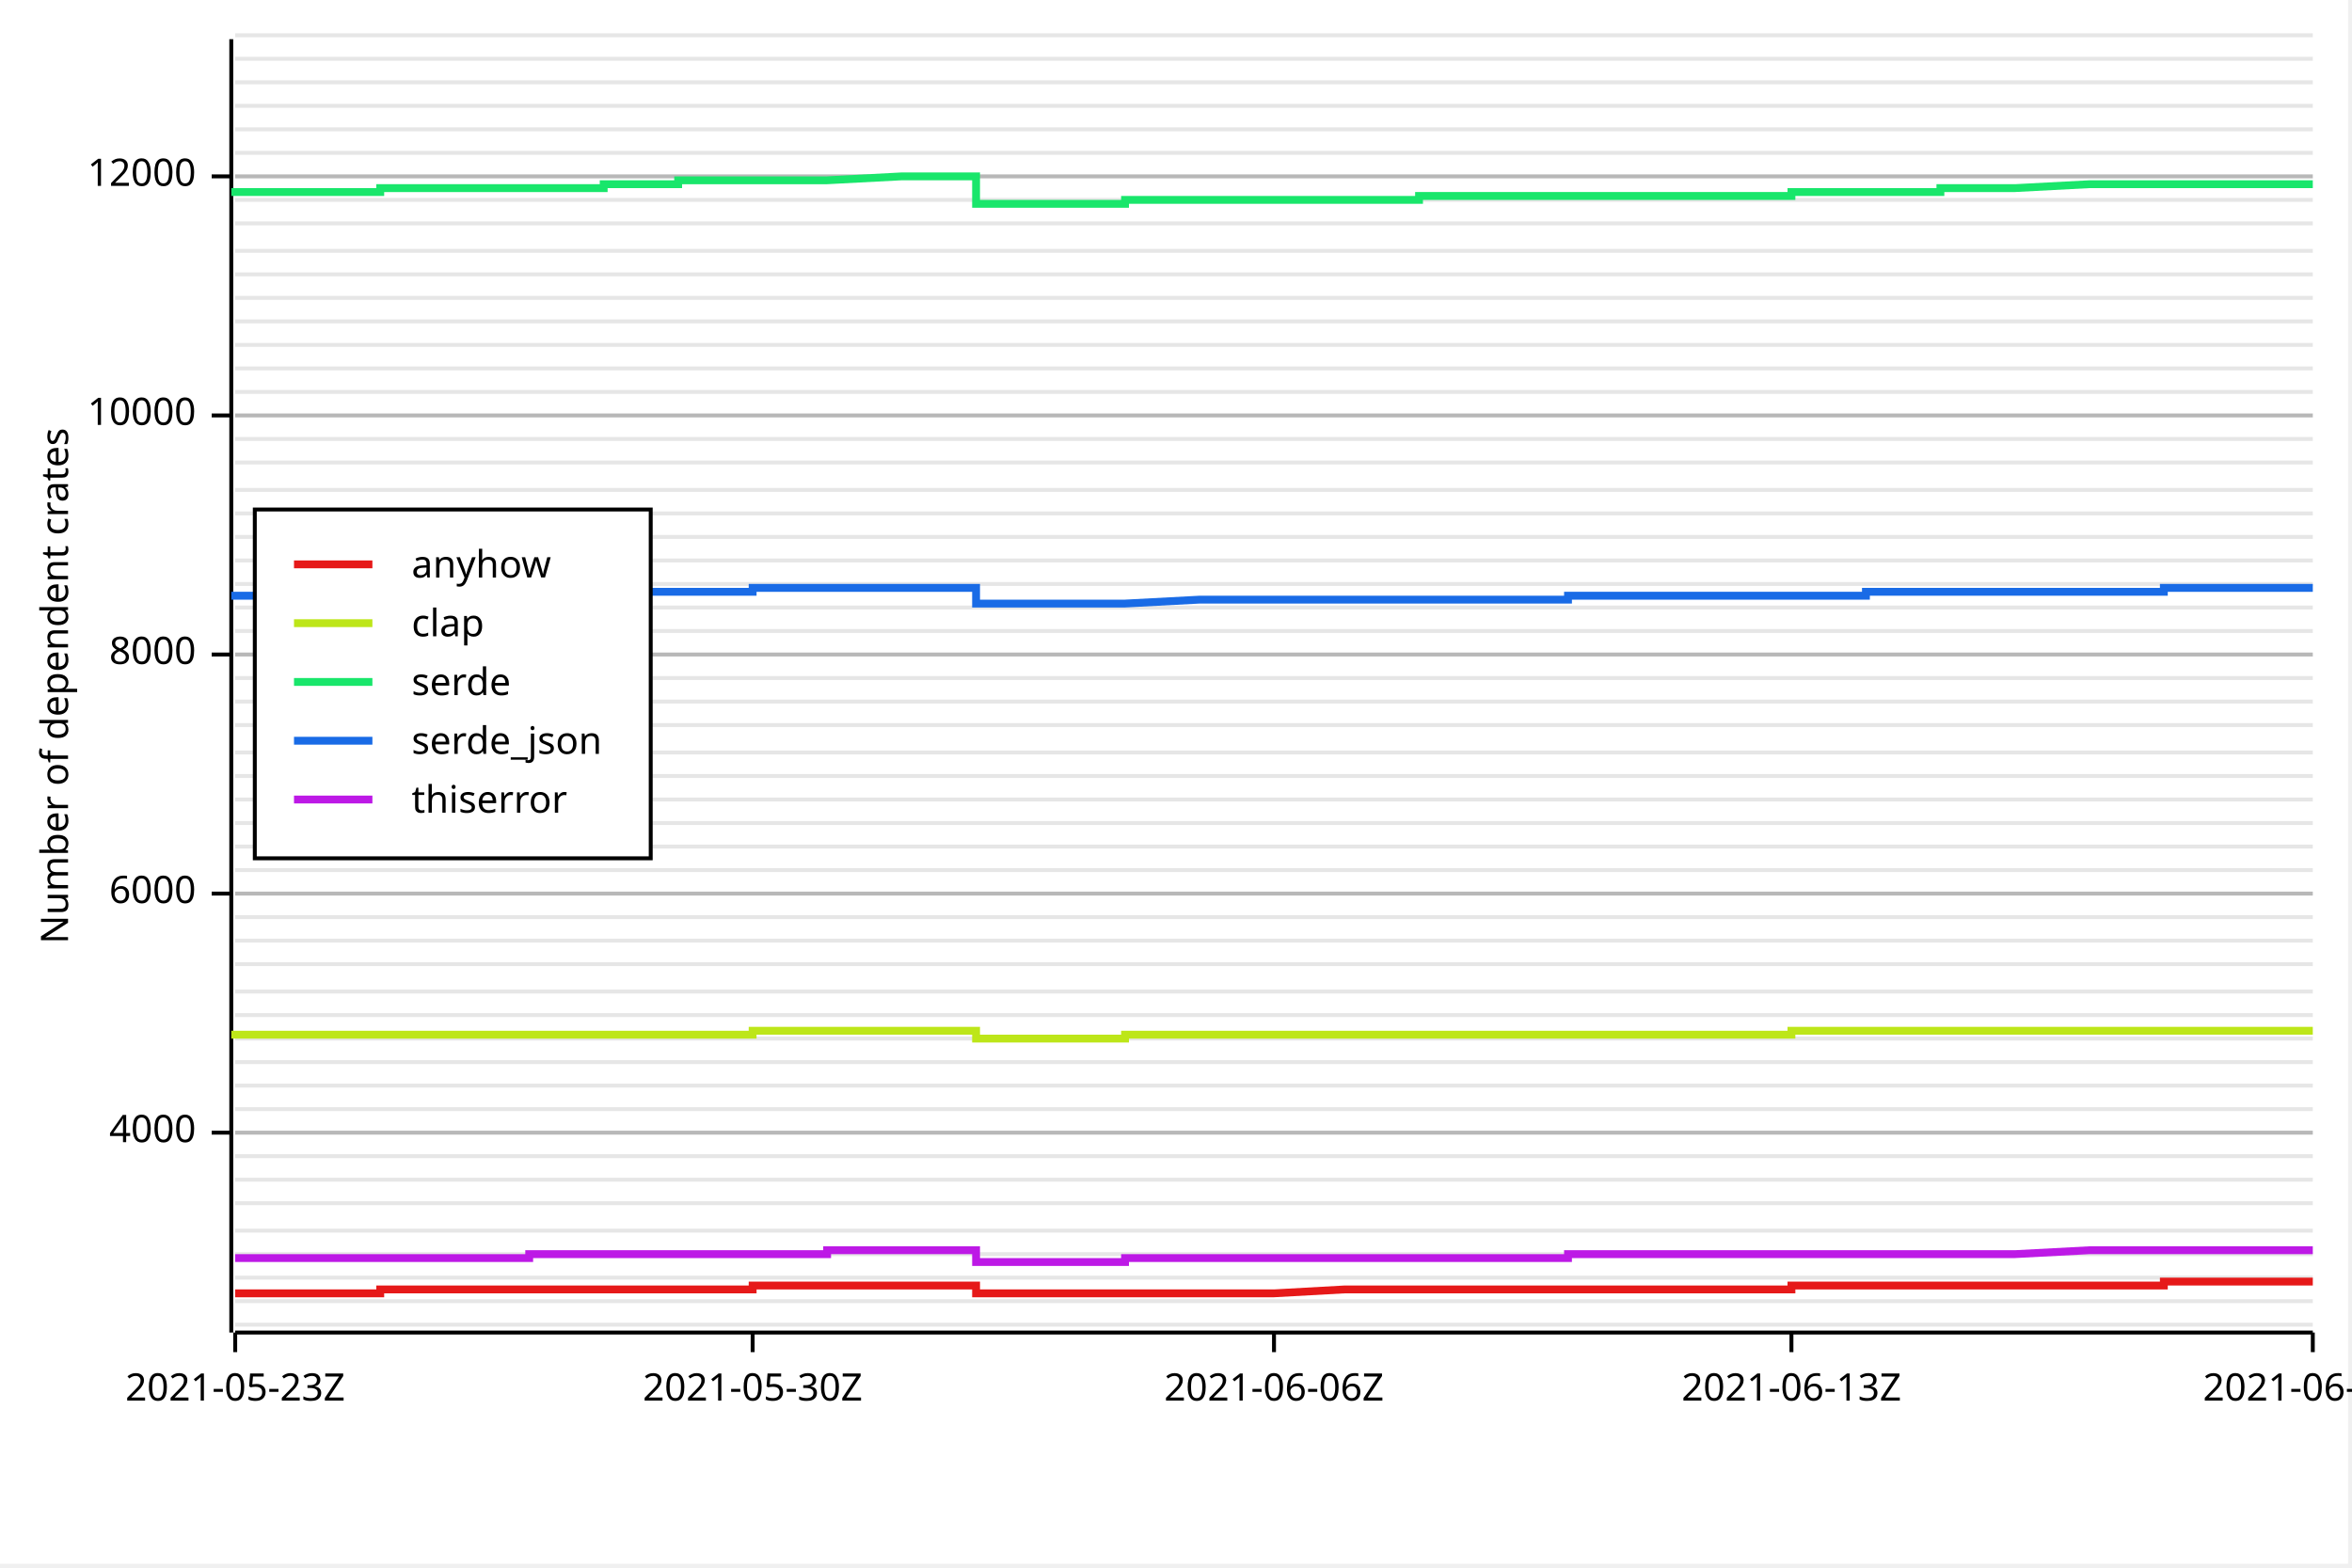
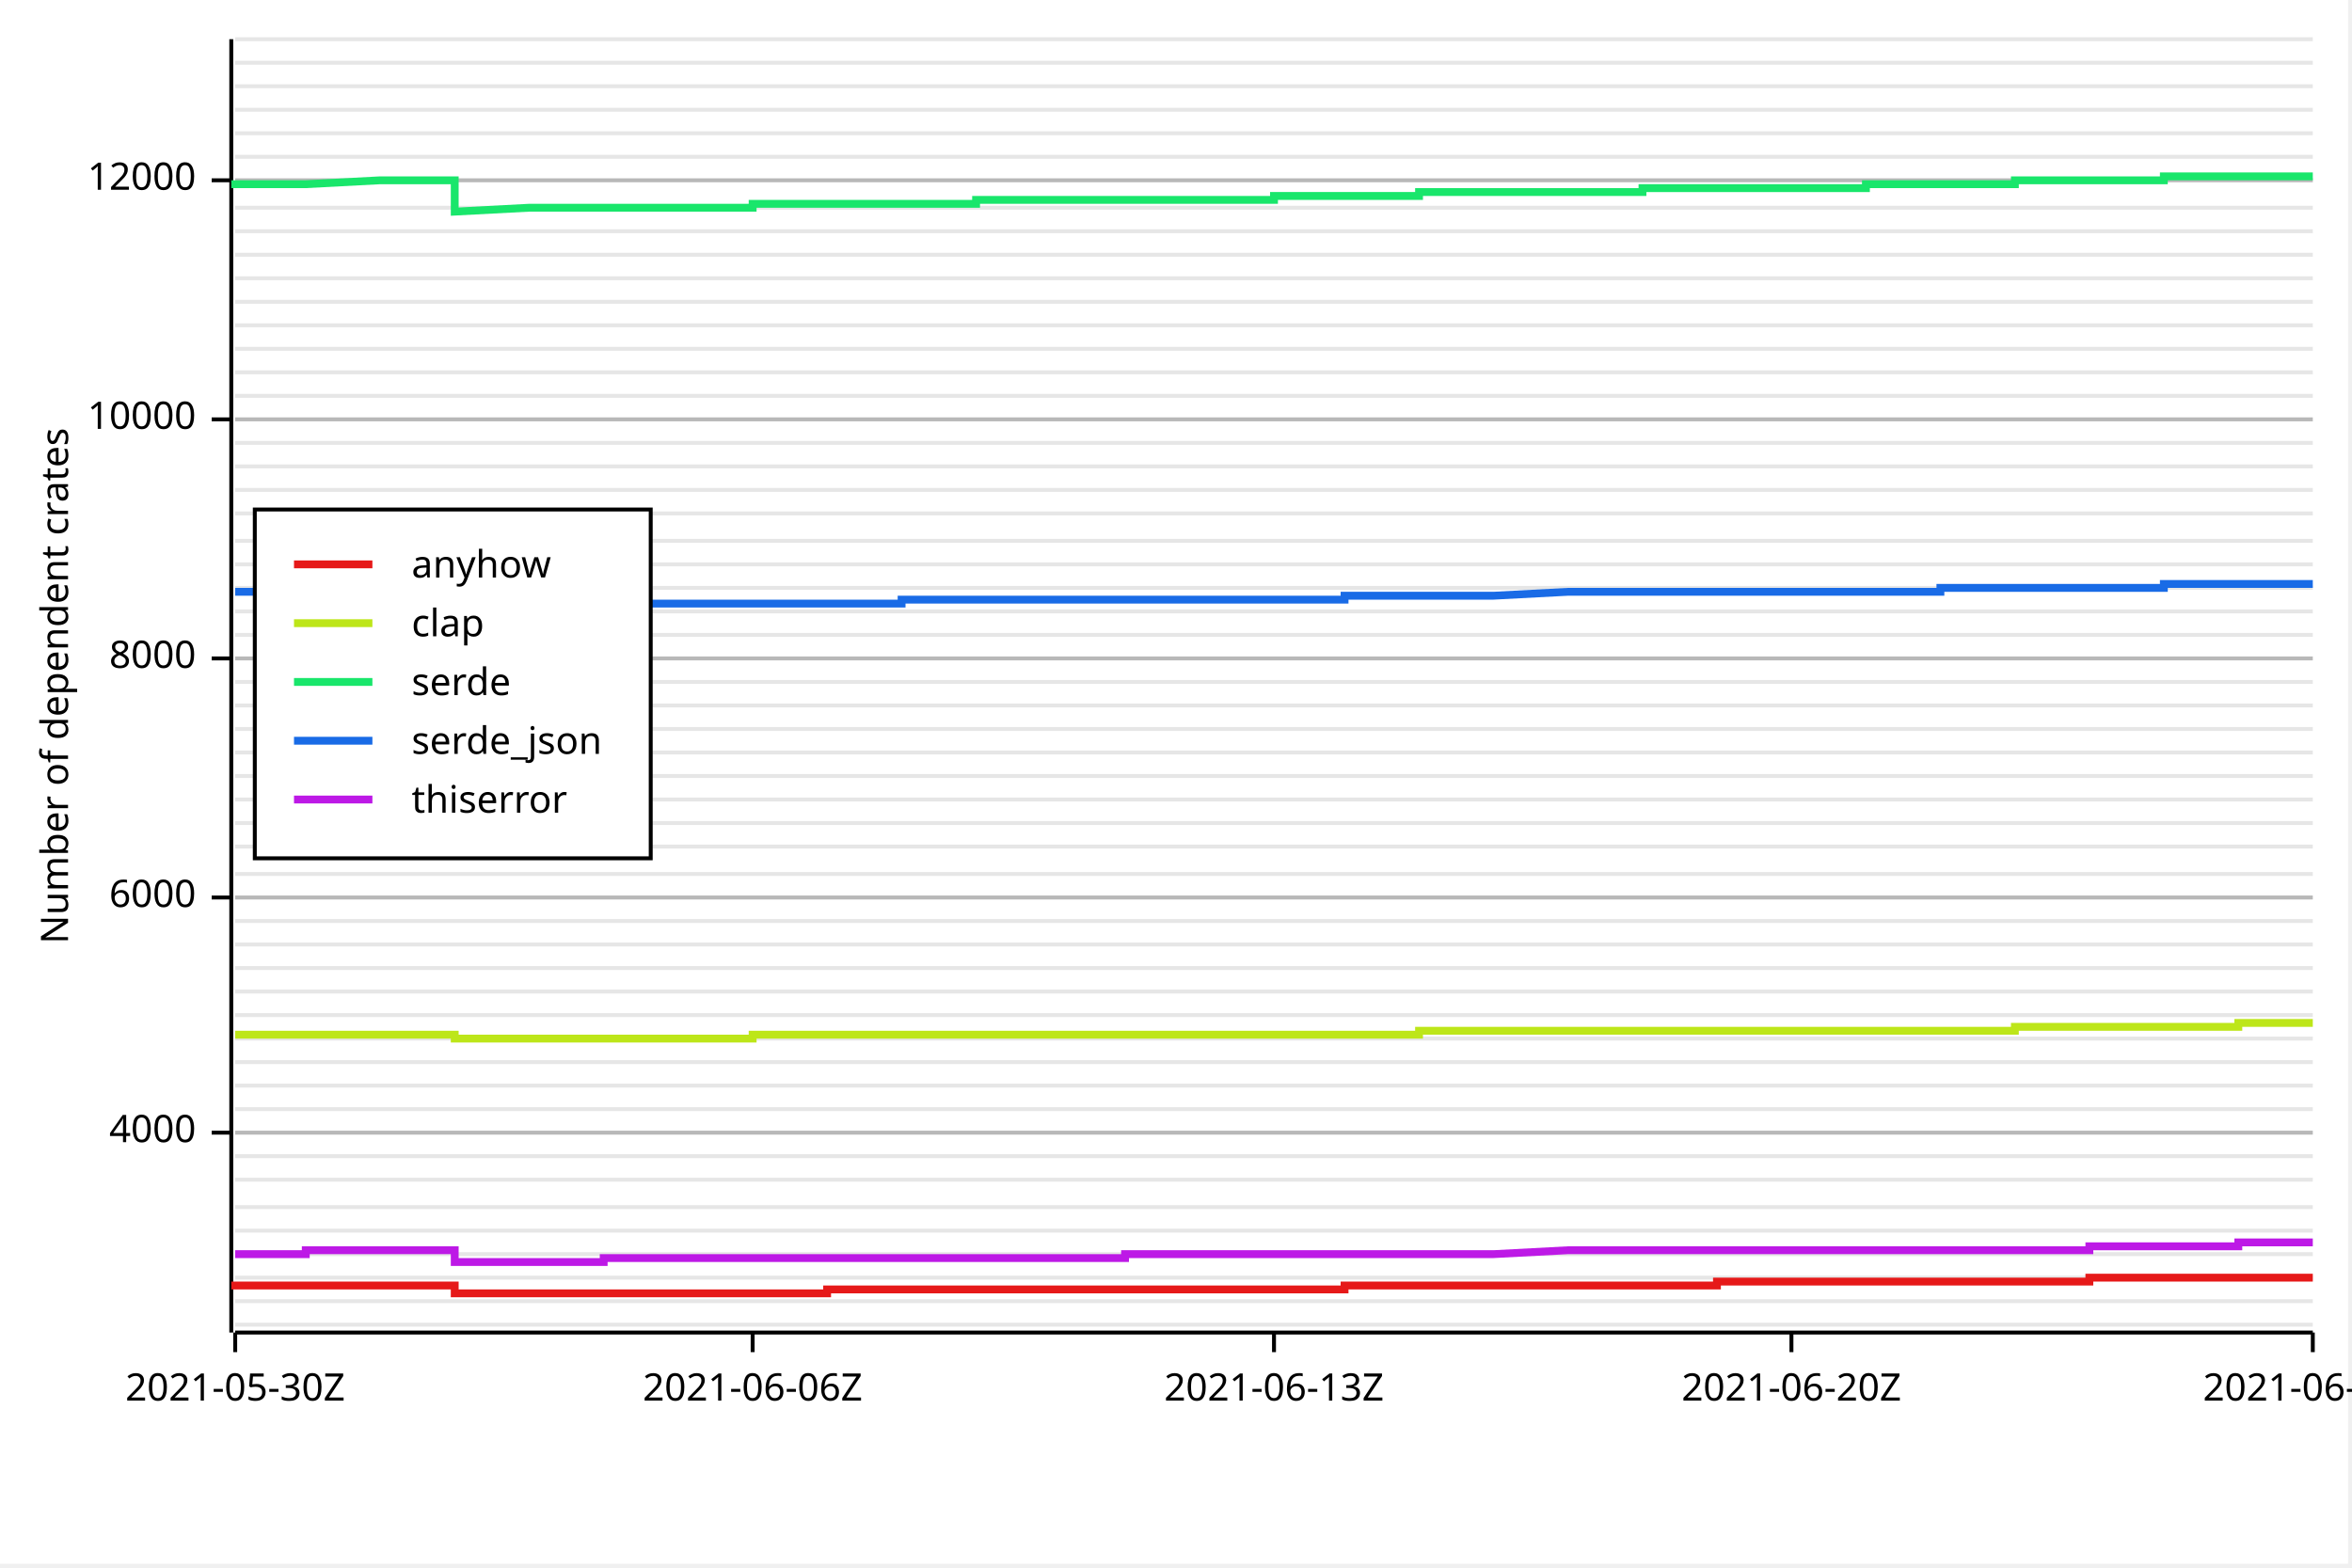
<svg xmlns="http://www.w3.org/2000/svg" width="600" height="400" viewBox="0 0 600 400">
  <rect x="0" y="0" width="599" height="399" opacity="1" fill="#FFFFFF" stroke="none" />
  <line opacity="0.1" stroke="#000000" stroke-width="1" x1="60" y1="338" x2="590" y2="338" />
  <line opacity="0.1" stroke="#000000" stroke-width="1" x1="60" y1="332" x2="590" y2="332" />
  <line opacity="0.1" stroke="#000000" stroke-width="1" x1="60" y1="326" x2="590" y2="326" />
  <line opacity="0.1" stroke="#000000" stroke-width="1" x1="60" y1="320" x2="590" y2="320" />
  <line opacity="0.1" stroke="#000000" stroke-width="1" x1="60" y1="314" x2="590" y2="314" />
-   <line opacity="0.1" stroke="#000000" stroke-width="1" x1="60" y1="307" x2="590" y2="307" />
+   <line opacity="0.1" stroke="#000000" stroke-width="1" x1="60" y1="308" x2="590" y2="308" />
  <line opacity="0.1" stroke="#000000" stroke-width="1" x1="60" y1="301" x2="590" y2="301" />
  <line opacity="0.1" stroke="#000000" stroke-width="1" x1="60" y1="295" x2="590" y2="295" />
  <line opacity="0.1" stroke="#000000" stroke-width="1" x1="60" y1="289" x2="590" y2="289" />
  <line opacity="0.1" stroke="#000000" stroke-width="1" x1="60" y1="283" x2="590" y2="283" />
  <line opacity="0.1" stroke="#000000" stroke-width="1" x1="60" y1="277" x2="590" y2="277" />
  <line opacity="0.1" stroke="#000000" stroke-width="1" x1="60" y1="271" x2="590" y2="271" />
  <line opacity="0.1" stroke="#000000" stroke-width="1" x1="60" y1="265" x2="590" y2="265" />
  <line opacity="0.1" stroke="#000000" stroke-width="1" x1="60" y1="259" x2="590" y2="259" />
  <line opacity="0.1" stroke="#000000" stroke-width="1" x1="60" y1="253" x2="590" y2="253" />
-   <line opacity="0.1" stroke="#000000" stroke-width="1" x1="60" y1="246" x2="590" y2="246" />
-   <line opacity="0.1" stroke="#000000" stroke-width="1" x1="60" y1="240" x2="590" y2="240" />
-   <line opacity="0.1" stroke="#000000" stroke-width="1" x1="60" y1="234" x2="590" y2="234" />
-   <line opacity="0.1" stroke="#000000" stroke-width="1" x1="60" y1="228" x2="590" y2="228" />
-   <line opacity="0.1" stroke="#000000" stroke-width="1" x1="60" y1="222" x2="590" y2="222" />
+   <line opacity="0.1" stroke="#000000" stroke-width="1" x1="60" y1="247" x2="590" y2="247" />
+   <line opacity="0.1" stroke="#000000" stroke-width="1" x1="60" y1="241" x2="590" y2="241" />
+   <line opacity="0.1" stroke="#000000" stroke-width="1" x1="60" y1="235" x2="590" y2="235" />
+   <line opacity="0.1" stroke="#000000" stroke-width="1" x1="60" y1="229" x2="590" y2="229" />
+   <line opacity="0.1" stroke="#000000" stroke-width="1" x1="60" y1="223" x2="590" y2="223" />
  <line opacity="0.1" stroke="#000000" stroke-width="1" x1="60" y1="216" x2="590" y2="216" />
  <line opacity="0.1" stroke="#000000" stroke-width="1" x1="60" y1="210" x2="590" y2="210" />
  <line opacity="0.1" stroke="#000000" stroke-width="1" x1="60" y1="204" x2="590" y2="204" />
  <line opacity="0.1" stroke="#000000" stroke-width="1" x1="60" y1="198" x2="590" y2="198" />
  <line opacity="0.1" stroke="#000000" stroke-width="1" x1="60" y1="192" x2="590" y2="192" />
-   <line opacity="0.1" stroke="#000000" stroke-width="1" x1="60" y1="185" x2="590" y2="185" />
-   <line opacity="0.1" stroke="#000000" stroke-width="1" x1="60" y1="179" x2="590" y2="179" />
-   <line opacity="0.1" stroke="#000000" stroke-width="1" x1="60" y1="173" x2="590" y2="173" />
-   <line opacity="0.1" stroke="#000000" stroke-width="1" x1="60" y1="167" x2="590" y2="167" />
-   <line opacity="0.1" stroke="#000000" stroke-width="1" x1="60" y1="161" x2="590" y2="161" />
-   <line opacity="0.1" stroke="#000000" stroke-width="1" x1="60" y1="155" x2="590" y2="155" />
-   <line opacity="0.1" stroke="#000000" stroke-width="1" x1="60" y1="149" x2="590" y2="149" />
-   <line opacity="0.1" stroke="#000000" stroke-width="1" x1="60" y1="143" x2="590" y2="143" />
-   <line opacity="0.1" stroke="#000000" stroke-width="1" x1="60" y1="137" x2="590" y2="137" />
+   <line opacity="0.1" stroke="#000000" stroke-width="1" x1="60" y1="186" x2="590" y2="186" />
+   <line opacity="0.1" stroke="#000000" stroke-width="1" x1="60" y1="180" x2="590" y2="180" />
+   <line opacity="0.1" stroke="#000000" stroke-width="1" x1="60" y1="174" x2="590" y2="174" />
+   <line opacity="0.1" stroke="#000000" stroke-width="1" x1="60" y1="168" x2="590" y2="168" />
+   <line opacity="0.1" stroke="#000000" stroke-width="1" x1="60" y1="162" x2="590" y2="162" />
+   <line opacity="0.1" stroke="#000000" stroke-width="1" x1="60" y1="156" x2="590" y2="156" />
+   <line opacity="0.1" stroke="#000000" stroke-width="1" x1="60" y1="150" x2="590" y2="150" />
+   <line opacity="0.1" stroke="#000000" stroke-width="1" x1="60" y1="144" x2="590" y2="144" />
+   <line opacity="0.1" stroke="#000000" stroke-width="1" x1="60" y1="138" x2="590" y2="138" />
  <line opacity="0.1" stroke="#000000" stroke-width="1" x1="60" y1="131" x2="590" y2="131" />
  <line opacity="0.1" stroke="#000000" stroke-width="1" x1="60" y1="125" x2="590" y2="125" />
-   <line opacity="0.1" stroke="#000000" stroke-width="1" x1="60" y1="118" x2="590" y2="118" />
-   <line opacity="0.1" stroke="#000000" stroke-width="1" x1="60" y1="112" x2="590" y2="112" />
-   <line opacity="0.1" stroke="#000000" stroke-width="1" x1="60" y1="106" x2="590" y2="106" />
-   <line opacity="0.1" stroke="#000000" stroke-width="1" x1="60" y1="100" x2="590" y2="100" />
-   <line opacity="0.1" stroke="#000000" stroke-width="1" x1="60" y1="94" x2="590" y2="94" />
-   <line opacity="0.1" stroke="#000000" stroke-width="1" x1="60" y1="88" x2="590" y2="88" />
-   <line opacity="0.1" stroke="#000000" stroke-width="1" x1="60" y1="82" x2="590" y2="82" />
-   <line opacity="0.1" stroke="#000000" stroke-width="1" x1="60" y1="76" x2="590" y2="76" />
-   <line opacity="0.1" stroke="#000000" stroke-width="1" x1="60" y1="70" x2="590" y2="70" />
-   <line opacity="0.1" stroke="#000000" stroke-width="1" x1="60" y1="64" x2="590" y2="64" />
-   <line opacity="0.1" stroke="#000000" stroke-width="1" x1="60" y1="57" x2="590" y2="57" />
-   <line opacity="0.1" stroke="#000000" stroke-width="1" x1="60" y1="51" x2="590" y2="51" />
-   <line opacity="0.1" stroke="#000000" stroke-width="1" x1="60" y1="45" x2="590" y2="45" />
-   <line opacity="0.1" stroke="#000000" stroke-width="1" x1="60" y1="39" x2="590" y2="39" />
-   <line opacity="0.1" stroke="#000000" stroke-width="1" x1="60" y1="33" x2="590" y2="33" />
-   <line opacity="0.1" stroke="#000000" stroke-width="1" x1="60" y1="27" x2="590" y2="27" />
-   <line opacity="0.1" stroke="#000000" stroke-width="1" x1="60" y1="21" x2="590" y2="21" />
-   <line opacity="0.1" stroke="#000000" stroke-width="1" x1="60" y1="15" x2="590" y2="15" />
-   <line opacity="0.1" stroke="#000000" stroke-width="1" x1="60" y1="9" x2="590" y2="9" />
+   <line opacity="0.1" stroke="#000000" stroke-width="1" x1="60" y1="119" x2="590" y2="119" />
+   <line opacity="0.1" stroke="#000000" stroke-width="1" x1="60" y1="113" x2="590" y2="113" />
+   <line opacity="0.1" stroke="#000000" stroke-width="1" x1="60" y1="107" x2="590" y2="107" />
+   <line opacity="0.1" stroke="#000000" stroke-width="1" x1="60" y1="101" x2="590" y2="101" />
+   <line opacity="0.1" stroke="#000000" stroke-width="1" x1="60" y1="95" x2="590" y2="95" />
+   <line opacity="0.1" stroke="#000000" stroke-width="1" x1="60" y1="89" x2="590" y2="89" />
+   <line opacity="0.1" stroke="#000000" stroke-width="1" x1="60" y1="83" x2="590" y2="83" />
+   <line opacity="0.1" stroke="#000000" stroke-width="1" x1="60" y1="77" x2="590" y2="77" />
+   <line opacity="0.1" stroke="#000000" stroke-width="1" x1="60" y1="71" x2="590" y2="71" />
+   <line opacity="0.1" stroke="#000000" stroke-width="1" x1="60" y1="65" x2="590" y2="65" />
+   <line opacity="0.1" stroke="#000000" stroke-width="1" x1="60" y1="59" x2="590" y2="59" />
+   <line opacity="0.1" stroke="#000000" stroke-width="1" x1="60" y1="53" x2="590" y2="53" />
+   <line opacity="0.1" stroke="#000000" stroke-width="1" x1="60" y1="46" x2="590" y2="46" />
+   <line opacity="0.1" stroke="#000000" stroke-width="1" x1="60" y1="40" x2="590" y2="40" />
+   <line opacity="0.1" stroke="#000000" stroke-width="1" x1="60" y1="34" x2="590" y2="34" />
+   <line opacity="0.1" stroke="#000000" stroke-width="1" x1="60" y1="28" x2="590" y2="28" />
+   <line opacity="0.1" stroke="#000000" stroke-width="1" x1="60" y1="22" x2="590" y2="22" />
+   <line opacity="0.1" stroke="#000000" stroke-width="1" x1="60" y1="16" x2="590" y2="16" />
+   <line opacity="0.1" stroke="#000000" stroke-width="1" x1="60" y1="10" x2="590" y2="10" />
  <text x="10" y="175" dy="0.76em" text-anchor="middle" font-family="sans-serif" font-size="9.677" opacity="1" fill="#000000" transform="rotate(270, 10, 175)">
Number of dependent crates
</text>
  <line opacity="0.2" stroke="#000000" stroke-width="1" x1="60" y1="289" x2="590" y2="289" />
-   <line opacity="0.2" stroke="#000000" stroke-width="1" x1="60" y1="228" x2="590" y2="228" />
-   <line opacity="0.2" stroke="#000000" stroke-width="1" x1="60" y1="167" x2="590" y2="167" />
-   <line opacity="0.2" stroke="#000000" stroke-width="1" x1="60" y1="106" x2="590" y2="106" />
-   <line opacity="0.2" stroke="#000000" stroke-width="1" x1="60" y1="45" x2="590" y2="45" />
+   <line opacity="0.2" stroke="#000000" stroke-width="1" x1="60" y1="229" x2="590" y2="229" />
+   <line opacity="0.2" stroke="#000000" stroke-width="1" x1="60" y1="168" x2="590" y2="168" />
+   <line opacity="0.2" stroke="#000000" stroke-width="1" x1="60" y1="107" x2="590" y2="107" />
+   <line opacity="0.2" stroke="#000000" stroke-width="1" x1="60" y1="46" x2="590" y2="46" />
  <polyline fill="none" opacity="1" stroke="#000000" stroke-width="1" points="59,10 59,340 " />
  <text x="50" y="289" dy="0.5ex" text-anchor="end" font-family="sans-serif" font-size="9.677" opacity="1" fill="#000000">
4000
</text>
  <polyline fill="none" opacity="1" stroke="#000000" stroke-width="1" points="54,289 59,289 " />
-   <text x="50" y="228" dy="0.5ex" text-anchor="end" font-family="sans-serif" font-size="9.677" opacity="1" fill="#000000">
+   <text x="50" y="229" dy="0.5ex" text-anchor="end" font-family="sans-serif" font-size="9.677" opacity="1" fill="#000000">
6000
</text>
-   <polyline fill="none" opacity="1" stroke="#000000" stroke-width="1" points="54,228 59,228 " />
-   <text x="50" y="167" dy="0.5ex" text-anchor="end" font-family="sans-serif" font-size="9.677" opacity="1" fill="#000000">
+   <polyline fill="none" opacity="1" stroke="#000000" stroke-width="1" points="54,229 59,229 " />
+   <text x="50" y="168" dy="0.5ex" text-anchor="end" font-family="sans-serif" font-size="9.677" opacity="1" fill="#000000">
8000
</text>
-   <polyline fill="none" opacity="1" stroke="#000000" stroke-width="1" points="54,167 59,167 " />
-   <text x="50" y="106" dy="0.5ex" text-anchor="end" font-family="sans-serif" font-size="9.677" opacity="1" fill="#000000">
+   <polyline fill="none" opacity="1" stroke="#000000" stroke-width="1" points="54,168 59,168 " />
+   <text x="50" y="107" dy="0.5ex" text-anchor="end" font-family="sans-serif" font-size="9.677" opacity="1" fill="#000000">
10000
</text>
-   <polyline fill="none" opacity="1" stroke="#000000" stroke-width="1" points="54,106 59,106 " />
-   <text x="50" y="45" dy="0.5ex" text-anchor="end" font-family="sans-serif" font-size="9.677" opacity="1" fill="#000000">
+   <polyline fill="none" opacity="1" stroke="#000000" stroke-width="1" points="54,107 59,107 " />
+   <text x="50" y="46" dy="0.5ex" text-anchor="end" font-family="sans-serif" font-size="9.677" opacity="1" fill="#000000">
12000
</text>
-   <polyline fill="none" opacity="1" stroke="#000000" stroke-width="1" points="54,45 59,45 " />
+   <polyline fill="none" opacity="1" stroke="#000000" stroke-width="1" points="54,46 59,46 " />
  <polyline fill="none" opacity="1" stroke="#000000" stroke-width="1" points="60,340 590,340 " />
  <text x="60" y="350" dy="0.76em" text-anchor="middle" font-family="sans-serif" font-size="9.677" opacity="1" fill="#000000">
- 2021-05-23Z
+ 2021-05-30Z
</text>
  <polyline fill="none" opacity="1" stroke="#000000" stroke-width="1" points="60,340 60,345 " />
  <text x="192" y="350" dy="0.76em" text-anchor="middle" font-family="sans-serif" font-size="9.677" opacity="1" fill="#000000">
- 2021-05-30Z
+ 2021-06-06Z
</text>
  <polyline fill="none" opacity="1" stroke="#000000" stroke-width="1" points="192,340 192,345 " />
  <text x="325" y="350" dy="0.76em" text-anchor="middle" font-family="sans-serif" font-size="9.677" opacity="1" fill="#000000">
- 2021-06-06Z
+ 2021-06-13Z
</text>
  <polyline fill="none" opacity="1" stroke="#000000" stroke-width="1" points="325,340 325,345 " />
  <text x="457" y="350" dy="0.76em" text-anchor="middle" font-family="sans-serif" font-size="9.677" opacity="1" fill="#000000">
- 2021-06-13Z
+ 2021-06-20Z
</text>
  <polyline fill="none" opacity="1" stroke="#000000" stroke-width="1" points="457,340 457,345 " />
  <text x="590" y="350" dy="0.76em" text-anchor="middle" font-family="sans-serif" font-size="9.677" opacity="1" fill="#000000">
- 2021-06-20Z
+ 2021-06-27Z
</text>
  <polyline fill="none" opacity="1" stroke="#000000" stroke-width="1" points="590,340 590,345 " />
-   <polyline fill="none" opacity="1" stroke="#E61919" stroke-width="2" points="60,330 60,330 78,330 78,330 97,330 97,329 116,329 116,329 135,329 135,329 154,329 154,329 173,329 173,329 192,329 192,328 211,328 211,328 230,328 249,328 249,330 268,330 287,330 287,330 306,330 306,330 325,330 325,330 343,329 343,329 362,329 362,329 381,329 381,329 400,329 400,329 419,329 419,329 438,329 438,329 457,329 457,328 476,328 476,328 495,328 495,328 514,328 514,328 533,328 552,328 552,327 571,327 571,327 590,327 " />
-   <polyline fill="none" opacity="1" stroke="#BDE619" stroke-width="2" points="60,265 60,264 78,264 78,264 97,264 97,264 116,264 116,264 135,264 135,264 154,264 154,264 173,264 173,264 192,264 192,263 211,263 211,263 230,263 249,263 249,265 268,265 287,265 287,264 306,264 306,264 325,264 325,264 343,264 343,264 362,264 362,264 381,264 381,264 400,264 400,264 419,264 419,264 438,264 438,264 457,264 457,263 476,263 476,263 495,263 495,263 514,263 514,263 533,263 552,263 552,263 571,263 571,263 590,263 " />
-   <polyline fill="none" opacity="1" stroke="#19E66B" stroke-width="2" points="60,50 60,49 78,49 78,49 97,49 97,48 116,48 116,48 135,48 135,48 154,48 154,47 173,47 173,46 192,46 192,46 211,46 211,46 230,45 249,45 249,52 268,52 287,52 287,51 306,51 306,51 325,51 325,51 343,51 343,51 362,51 362,50 381,50 381,50 400,50 400,50 419,50 419,50 438,50 438,50 457,50 457,49 476,49 476,49 495,49 495,48 514,48 514,48 533,47 552,47 552,47 571,47 571,47 590,47 " />
-   <polyline fill="none" opacity="1" stroke="#196BE6" stroke-width="2" points="60,153 60,152 78,152 78,152 97,152 97,152 116,152 116,152 135,152 135,151 154,151 154,151 173,151 173,151 192,151 192,150 211,150 211,150 230,150 249,150 249,154 268,154 287,154 287,154 306,153 306,153 325,153 325,153 343,153 343,153 362,153 362,153 381,153 381,153 400,153 400,152 419,152 419,152 438,152 438,152 457,152 457,152 476,152 476,151 495,151 495,151 514,151 514,151 533,151 552,151 552,150 571,150 571,150 590,150 " />
-   <polyline fill="none" opacity="1" stroke="#BD19E6" stroke-width="2" points="60,321 60,321 78,321 78,321 97,321 97,321 116,321 116,321 135,321 135,320 154,320 154,320 173,320 173,320 192,320 192,320 211,320 211,319 230,319 249,319 249,322 268,322 287,322 287,321 306,321 306,321 325,321 325,321 343,321 343,321 362,321 362,321 381,321 381,321 400,321 400,320 419,320 419,320 438,320 438,320 457,320 457,320 476,320 476,320 495,320 495,320 514,320 514,320 533,319 552,319 552,319 571,319 571,319 590,319 " />
+   <polyline fill="none" opacity="1" stroke="#E61919" stroke-width="2" points="60,329 60,328 78,328 78,328 97,328 116,328 116,330 135,330 154,330 154,330 173,330 173,330 192,330 192,330 211,330 211,329 230,329 230,329 249,329 249,329 268,329 268,329 287,329 287,329 306,329 306,329 325,329 325,329 343,329 343,328 362,328 362,328 381,328 381,328 400,328 419,328 419,328 438,328 438,327 457,327 457,327 476,327 476,327 495,327 495,327 514,327 514,327 533,327 533,326 552,326 552,326 571,326 571,326 590,326 " />
+   <polyline fill="none" opacity="1" stroke="#BDE619" stroke-width="2" points="60,264 60,264 78,264 78,264 97,264 116,264 116,265 135,265 154,265 154,265 173,265 173,265 192,265 192,264 211,264 211,264 230,264 230,264 249,264 249,264 268,264 268,264 287,264 287,264 306,264 306,264 325,264 325,264 343,264 343,264 362,264 362,263 381,263 381,263 400,263 419,263 419,263 438,263 438,263 457,263 457,263 476,263 476,263 495,263 495,263 514,263 514,262 533,262 533,262 552,262 552,262 571,262 571,261 590,261 " />
+   <polyline fill="none" opacity="1" stroke="#19E66B" stroke-width="2" points="60,48 60,47 78,47 78,47 97,46 116,46 116,54 135,53 154,53 154,53 173,53 173,53 192,53 192,52 211,52 211,52 230,52 230,52 249,52 249,51 268,51 268,51 287,51 287,51 306,51 306,51 325,51 325,50 343,50 343,50 362,50 362,49 381,49 381,49 400,49 419,49 419,48 438,48 438,48 457,48 457,48 476,48 476,47 495,47 495,47 514,47 514,46 533,46 533,46 552,46 552,45 571,45 571,45 590,45 " />
+   <polyline fill="none" opacity="1" stroke="#196BE6" stroke-width="2" points="60,151 60,151 78,151 78,151 97,151 116,150 116,155 135,155 154,155 154,154 173,154 173,154 192,154 192,154 211,154 211,154 230,154 230,153 249,153 249,153 268,153 268,153 287,153 287,153 306,153 306,153 325,153 325,153 343,153 343,152 362,152 362,152 381,152 381,152 400,151 419,151 419,151 438,151 438,151 457,151 457,151 476,151 476,151 495,151 495,150 514,150 514,150 533,150 533,150 552,150 552,149 571,149 571,149 590,149 " />
+   <polyline fill="none" opacity="1" stroke="#BD19E6" stroke-width="2" points="60,320 60,320 78,320 78,319 97,319 116,319 116,322 135,322 154,322 154,321 173,321 173,321 192,321 192,321 211,321 211,321 230,321 230,321 249,321 249,321 268,321 268,321 287,321 287,320 306,320 306,320 325,320 325,320 343,320 343,320 362,320 362,320 381,320 381,320 400,319 419,319 419,319 438,319 438,319 457,319 457,319 476,319 476,319 495,319 495,319 514,319 514,319 533,319 533,318 552,318 552,318 571,318 571,317 590,317 " />
  <rect x="65" y="130" width="101" height="89" opacity="1" fill="#FFFFFF" stroke="none" />
  <rect x="65" y="130" width="101" height="89" opacity="1" fill="none" stroke="#000000" />
  <text x="105" y="140" dy="0.76em" text-anchor="start" font-family="sans-serif" font-size="9.677" opacity="1" fill="#000000">
anyhow
</text>
  <text x="105" y="155" dy="0.76em" text-anchor="start" font-family="sans-serif" font-size="9.677" opacity="1" fill="#000000">
clap
</text>
  <text x="105" y="170" dy="0.76em" text-anchor="start" font-family="sans-serif" font-size="9.677" opacity="1" fill="#000000">
serde
</text>
  <text x="105" y="185" dy="0.76em" text-anchor="start" font-family="sans-serif" font-size="9.677" opacity="1" fill="#000000">
serde_json
</text>
  <text x="105" y="200" dy="0.76em" text-anchor="start" font-family="sans-serif" font-size="9.677" opacity="1" fill="#000000">
thiserror
</text>
  <polyline fill="none" opacity="1" stroke="#E61919" stroke-width="2" points="75,144 95,144 " />
  <polyline fill="none" opacity="1" stroke="#BDE619" stroke-width="2" points="75,159 95,159 " />
  <polyline fill="none" opacity="1" stroke="#19E66B" stroke-width="2" points="75,174 95,174 " />
  <polyline fill="none" opacity="1" stroke="#196BE6" stroke-width="2" points="75,189 95,189 " />
  <polyline fill="none" opacity="1" stroke="#BD19E6" stroke-width="2" points="75,204 95,204 " />
</svg>
